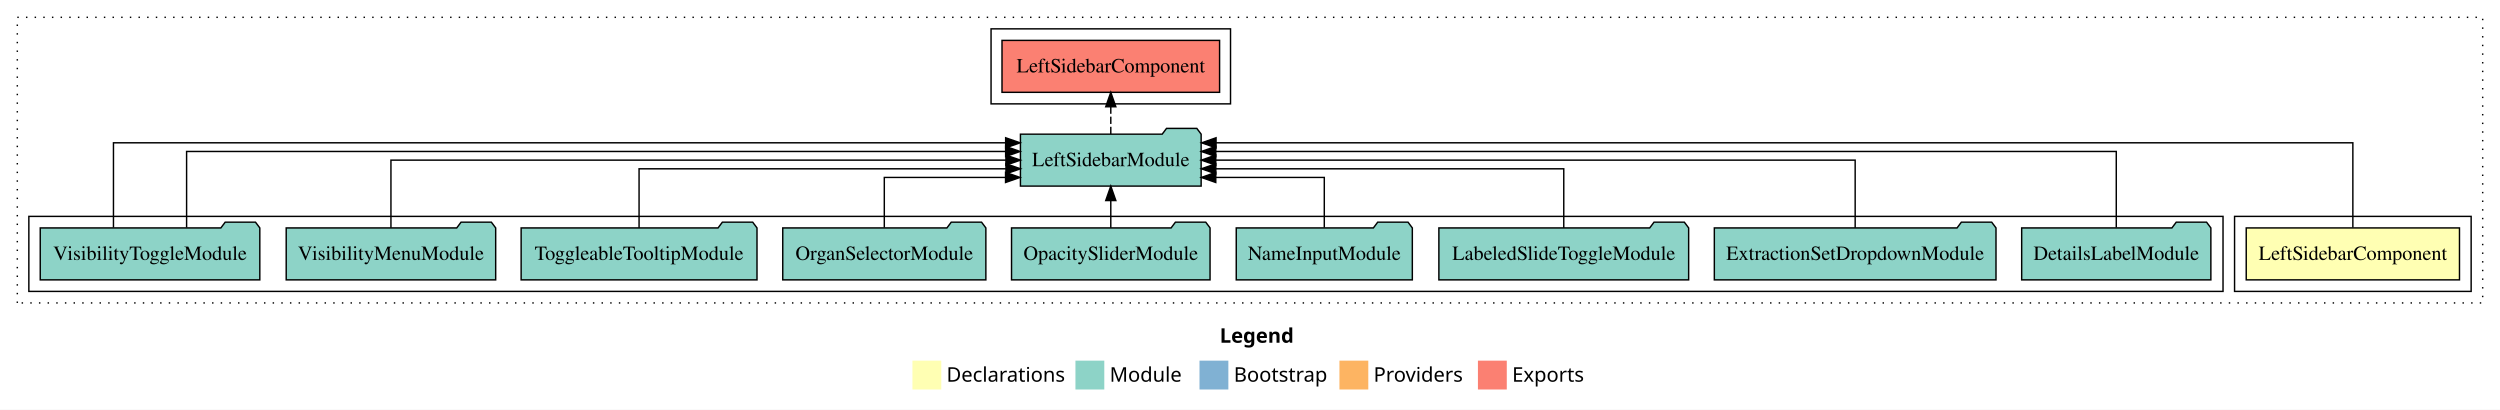
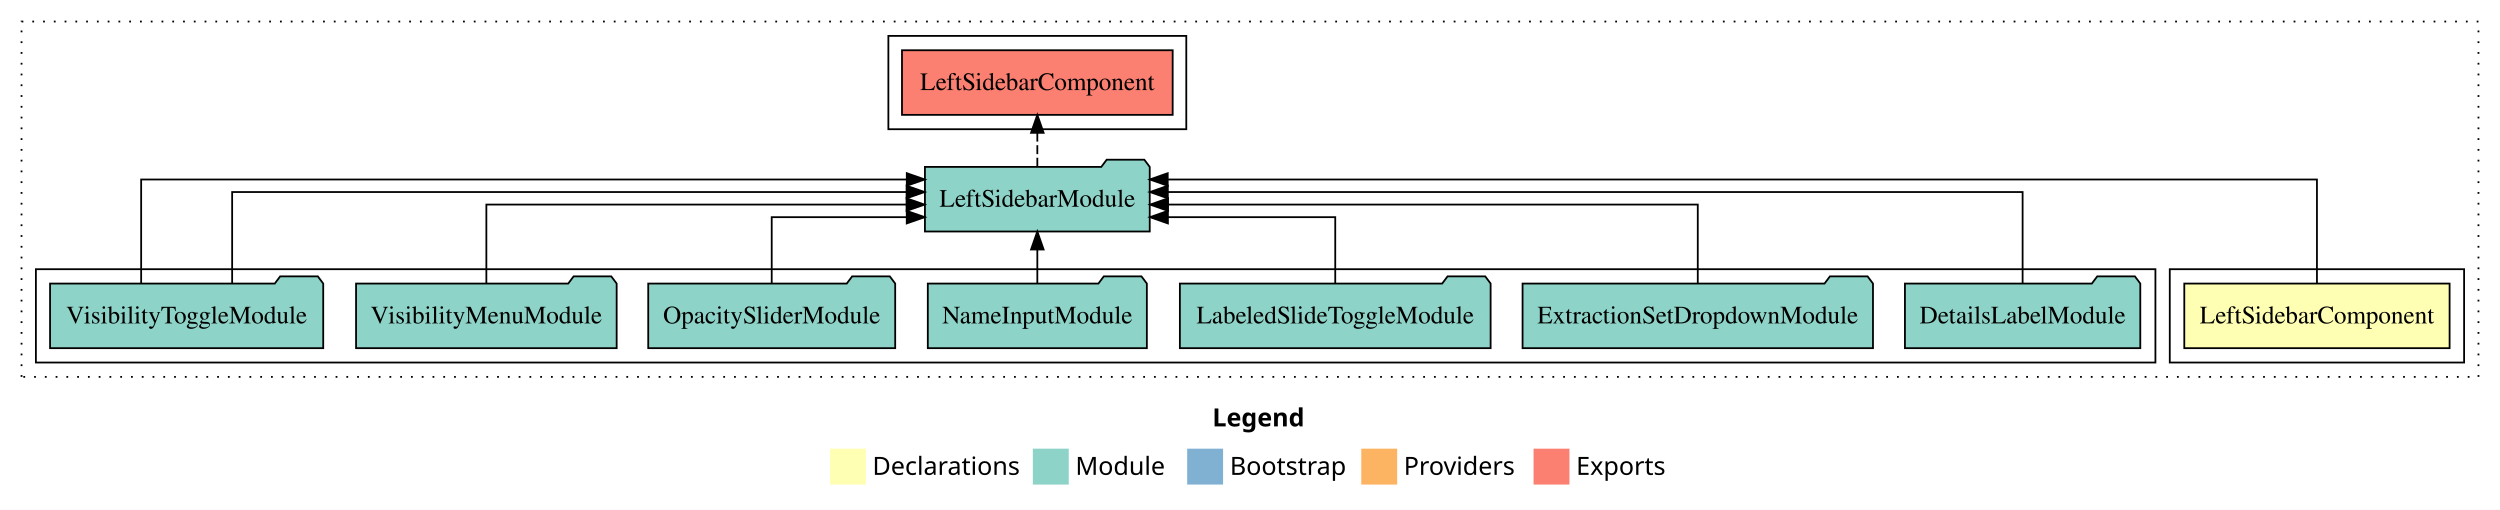
- <svg xmlns="http://www.w3.org/2000/svg" width="1733pt" height="284pt" viewBox="0.00 0.00 1733.00 284.00">
+ <svg xmlns="http://www.w3.org/2000/svg" width="1393pt" height="284pt" viewBox="0.00 0.00 1393.00 284.00">
  <g id="graph0" class="graph" transform="scale(1 1) rotate(0) translate(4 280)">
-     <polygon fill="#ffffff" stroke="transparent" points="-4,4 -4,-280 1729,-280 1729,4 -4,4" />
-     <text text-anchor="start" x="841.509" y="-42.4" font-family="sans-serif" font-weight="bold" font-size="14.00" fill="#000000">Legend</text>
-     <polygon fill="#ffffb3" stroke="transparent" points="628.5,-10 628.5,-30 648.5,-30 648.5,-10 628.5,-10" />
-     <text text-anchor="start" x="652.129" y="-15.4" font-family="sans-serif" font-size="14.00" fill="#000000">  Declarations</text>
-     <polygon fill="#8dd3c7" stroke="transparent" points="741.5,-10 741.5,-30 761.5,-30 761.5,-10 741.5,-10" />
-     <text text-anchor="start" x="765.225" y="-15.4" font-family="sans-serif" font-size="14.00" fill="#000000">  Module</text>
-     <polygon fill="#80b1d3" stroke="transparent" points="827.5,-10 827.5,-30 847.5,-30 847.5,-10 827.5,-10" />
-     <text text-anchor="start" x="851.281" y="-15.4" font-family="sans-serif" font-size="14.00" fill="#000000">  Bootstrap</text>
-     <polygon fill="#fdb462" stroke="transparent" points="924.5,-10 924.5,-30 944.5,-30 944.5,-10 924.5,-10" />
-     <text text-anchor="start" x="948.173" y="-15.4" font-family="sans-serif" font-size="14.00" fill="#000000">  Providers</text>
-     <polygon fill="#fb8072" stroke="transparent" points="1020.5,-10 1020.5,-30 1040.5,-30 1040.5,-10 1020.5,-10" />
-     <text text-anchor="start" x="1044.226" y="-15.4" font-family="sans-serif" font-size="14.00" fill="#000000">  Exports</text>
+     <polygon fill="#ffffff" stroke="transparent" points="-4,4 -4,-280 1389,-280 1389,4 -4,4" />
+     <text text-anchor="start" x="671.509" y="-42.4" font-family="sans-serif" font-weight="bold" font-size="14.00" fill="#000000">Legend</text>
+     <polygon fill="#ffffb3" stroke="transparent" points="458.5,-10 458.5,-30 478.5,-30 478.5,-10 458.5,-10" />
+     <text text-anchor="start" x="482.129" y="-15.4" font-family="sans-serif" font-size="14.00" fill="#000000">  Declarations</text>
+     <polygon fill="#8dd3c7" stroke="transparent" points="571.5,-10 571.5,-30 591.5,-30 591.5,-10 571.5,-10" />
+     <text text-anchor="start" x="595.225" y="-15.4" font-family="sans-serif" font-size="14.00" fill="#000000">  Module</text>
+     <polygon fill="#80b1d3" stroke="transparent" points="657.5,-10 657.5,-30 677.5,-30 677.5,-10 657.5,-10" />
+     <text text-anchor="start" x="681.281" y="-15.4" font-family="sans-serif" font-size="14.00" fill="#000000">  Bootstrap</text>
+     <polygon fill="#fdb462" stroke="transparent" points="754.5,-10 754.5,-30 774.5,-30 774.5,-10 754.5,-10" />
+     <text text-anchor="start" x="778.173" y="-15.4" font-family="sans-serif" font-size="14.00" fill="#000000">  Providers</text>
+     <polygon fill="#fb8072" stroke="transparent" points="850.5,-10 850.5,-30 870.5,-30 870.5,-10 850.5,-10" />
+     <text text-anchor="start" x="874.226" y="-15.4" font-family="sans-serif" font-size="14.00" fill="#000000">  Exports</text>
    <g id="clust1" class="cluster">
-       <polygon fill="none" stroke="#000000" stroke-dasharray="1,5" points="8,-70 8,-268 1717,-268 1717,-70 8,-70" />
+       <polygon fill="none" stroke="#000000" stroke-dasharray="1,5" points="8,-70 8,-268 1377,-268 1377,-70 8,-70" />
    </g>
    <g id="clust2" class="cluster">
-       <polygon fill="none" stroke="#000000" points="1545,-78 1545,-130 1709,-130 1709,-78 1545,-78" />
+       <polygon fill="none" stroke="#000000" points="1205,-78 1205,-130 1369,-130 1369,-78 1205,-78" />
    </g>
    <g id="clust4" class="cluster">
-       <polygon fill="none" stroke="#000000" points="16,-78 16,-130 1537,-130 1537,-78 16,-78" />
+       <polygon fill="none" stroke="#000000" points="16,-78 16,-130 1197,-130 1197,-78 16,-78" />
    </g>
    <g id="clust5" class="cluster">
-       <polygon fill="none" stroke="#000000" points="683,-208 683,-260 849,-260 849,-208 683,-208" />
+       <polygon fill="none" stroke="#000000" points="491,-208 491,-260 657,-260 657,-208 491,-208" />
    </g>
    <g id="node1" class="node">
-       <polygon fill="#ffffb3" stroke="#000000" points="1700.914,-122 1553.086,-122 1553.086,-86 1700.914,-86 1700.914,-122" />
-       <text text-anchor="middle" x="1627" y="-99.8" font-family="Times,serif" font-size="14.00" fill="#000000">LeftSidebarComponent</text>
+       <polygon fill="#ffffb3" stroke="#000000" points="1360.914,-122 1213.086,-122 1213.086,-86 1360.914,-86 1360.914,-122" />
+       <text text-anchor="middle" x="1287" y="-99.8" font-family="Times,serif" font-size="14.00" fill="#000000">LeftSidebarComponent</text>
    </g>
    <g id="node2" class="node">
-       <polygon fill="#8dd3c7" stroke="#000000" points="828.632,-187 825.632,-191 804.632,-191 801.632,-187 703.368,-187 703.368,-151 828.632,-151 828.632,-187" />
-       <text text-anchor="middle" x="766" y="-164.8" font-family="Times,serif" font-size="14.00" fill="#000000">LeftSidebarModule</text>
+       <polygon fill="#8dd3c7" stroke="#000000" points="636.632,-187 633.632,-191 612.632,-191 609.632,-187 511.368,-187 511.368,-151 636.632,-151 636.632,-187" />
+       <text text-anchor="middle" x="574" y="-164.8" font-family="Times,serif" font-size="14.00" fill="#000000">LeftSidebarModule</text>
    </g>
    <g id="edge1" class="edge">
-       <path fill="none" stroke="#000000" d="M1627,-122.248C1627,-145.018 1627,-181 1627,-181 1627,-181 838.963,-181 838.963,-181" />
-       <polygon fill="#000000" stroke="#000000" points="838.963,-177.5 828.963,-181 838.962,-184.5 838.963,-177.5" />
+       <path fill="none" stroke="#000000" d="M1287,-122.011C1287,-144.485 1287,-180 1287,-180 1287,-180 646.649,-180 646.649,-180" />
+       <polygon fill="#000000" stroke="#000000" points="646.649,-176.5 636.649,-180 646.649,-183.5 646.649,-176.5" />
    </g>
-     <g id="node12" class="node">
-       <polygon fill="#fb8072" stroke="#000000" points="841.414,-252 690.586,-252 690.586,-216 841.414,-216 841.414,-252" />
-       <text text-anchor="middle" x="766" y="-229.8" font-family="Times,serif" font-size="14.00" fill="#000000">LeftSidebarComponent </text>
+     <g id="node10" class="node">
+       <polygon fill="#fb8072" stroke="#000000" points="649.414,-252 498.586,-252 498.586,-216 649.414,-216 649.414,-252" />
+       <text text-anchor="middle" x="574" y="-229.8" font-family="Times,serif" font-size="14.00" fill="#000000">LeftSidebarComponent </text>
    </g>
-     <g id="edge12" class="edge">
-       <path fill="none" stroke="#000000" stroke-dasharray="5,2" d="M766,-187.106C766,-187.106 766,-205.991 766,-205.991" />
-       <polygon fill="#000000" stroke="#000000" points="762.5,-205.991 766,-215.991 769.5,-205.991 762.5,-205.991" />
+     <g id="edge10" class="edge">
+       <path fill="none" stroke="#000000" stroke-dasharray="5,2" d="M574,-187.106C574,-187.106 574,-205.991 574,-205.991" />
+       <polygon fill="#000000" stroke="#000000" points="570.5,-205.991 574,-215.991 577.5,-205.991 570.5,-205.991" />
    </g>
    <g id="node3" class="node">
-       <polygon fill="#8dd3c7" stroke="#000000" points="1528.574,-122 1525.574,-126 1504.574,-126 1501.574,-122 1397.426,-122 1397.426,-86 1528.574,-86 1528.574,-122" />
-       <text text-anchor="middle" x="1463" y="-99.8" font-family="Times,serif" font-size="14.00" fill="#000000">DetailsLabelModule</text>
+       <polygon fill="#8dd3c7" stroke="#000000" points="1188.574,-122 1185.574,-126 1164.574,-126 1161.574,-122 1057.426,-122 1057.426,-86 1188.574,-86 1188.574,-122" />
+       <text text-anchor="middle" x="1123" y="-99.8" font-family="Times,serif" font-size="14.00" fill="#000000">DetailsLabelModule</text>
    </g>
    <g id="edge2" class="edge">
-       <path fill="none" stroke="#000000" d="M1463,-122.284C1463,-143.321 1463,-175 1463,-175 1463,-175 838.775,-175 838.775,-175" />
-       <polygon fill="#000000" stroke="#000000" points="838.775,-171.5 828.775,-175 838.775,-178.5 838.775,-171.5" />
+       <path fill="none" stroke="#000000" d="M1123,-122.129C1123,-142.572 1123,-173 1123,-173 1123,-173 646.71,-173 646.71,-173" />
+       <polygon fill="#000000" stroke="#000000" points="646.71,-169.5 636.71,-173 646.71,-176.5 646.71,-169.5" />
    </g>
    <g id="node4" class="node">
-       <polygon fill="#8dd3c7" stroke="#000000" points="1379.626,-122 1376.626,-126 1355.626,-126 1352.626,-122 1184.374,-122 1184.374,-86 1379.626,-86 1379.626,-122" />
-       <text text-anchor="middle" x="1282" y="-99.8" font-family="Times,serif" font-size="14.00" fill="#000000">ExtractionSetDropdownModule</text>
+       <polygon fill="#8dd3c7" stroke="#000000" points="1039.626,-122 1036.626,-126 1015.626,-126 1012.626,-122 844.374,-122 844.374,-86 1039.626,-86 1039.626,-122" />
+       <text text-anchor="middle" x="942" y="-99.8" font-family="Times,serif" font-size="14.00" fill="#000000">ExtractionSetDropdownModule</text>
    </g>
    <g id="edge3" class="edge">
-       <path fill="none" stroke="#000000" d="M1282,-122.106C1282,-141.339 1282,-169 1282,-169 1282,-169 838.756,-169 838.756,-169" />
-       <polygon fill="#000000" stroke="#000000" points="838.756,-165.5 828.756,-169 838.756,-172.5 838.756,-165.5" />
+       <path fill="none" stroke="#000000" d="M942,-122.267C942,-140.555 942,-166 942,-166 942,-166 646.843,-166 646.843,-166" />
+       <polygon fill="#000000" stroke="#000000" points="646.843,-162.5 636.843,-166 646.843,-169.5 646.843,-162.5" />
    </g>
    <g id="node5" class="node">
-       <polygon fill="#8dd3c7" stroke="#000000" points="1166.573,-122 1163.573,-126 1142.573,-126 1139.573,-122 993.427,-122 993.427,-86 1166.573,-86 1166.573,-122" />
-       <text text-anchor="middle" x="1080" y="-99.8" font-family="Times,serif" font-size="14.00" fill="#000000">LabeledSlideToggleModule</text>
+       <polygon fill="#8dd3c7" stroke="#000000" points="826.573,-122 823.573,-126 802.573,-126 799.573,-122 653.427,-122 653.427,-86 826.573,-86 826.573,-122" />
+       <text text-anchor="middle" x="740" y="-99.8" font-family="Times,serif" font-size="14.00" fill="#000000">LabeledSlideToggleModule</text>
    </g>
    <g id="edge4" class="edge">
-       <path fill="none" stroke="#000000" d="M1080,-122.022C1080,-139.373 1080,-163 1080,-163 1080,-163 838.788,-163 838.788,-163" />
-       <polygon fill="#000000" stroke="#000000" points="838.788,-159.5 828.788,-163 838.788,-166.5 838.788,-159.5" />
+       <path fill="none" stroke="#000000" d="M740,-122.009C740,-138.049 740,-159 740,-159 740,-159 646.758,-159 646.758,-159" />
+       <polygon fill="#000000" stroke="#000000" points="646.758,-155.5 636.758,-159 646.757,-162.5 646.758,-155.5" />
    </g>
    <g id="node6" class="node">
-       <polygon fill="#8dd3c7" stroke="#000000" points="975.028,-122 972.028,-126 951.028,-126 948.028,-122 852.972,-122 852.972,-86 975.028,-86 975.028,-122" />
-       <text text-anchor="middle" x="914" y="-99.8" font-family="Times,serif" font-size="14.00" fill="#000000">NameInputModule</text>
+       <polygon fill="#8dd3c7" stroke="#000000" points="635.028,-122 632.028,-126 611.028,-126 608.028,-122 512.972,-122 512.972,-86 635.028,-86 635.028,-122" />
+       <text text-anchor="middle" x="574" y="-99.8" font-family="Times,serif" font-size="14.00" fill="#000000">NameInputModule</text>
    </g>
    <g id="edge5" class="edge">
-       <path fill="none" stroke="#000000" d="M914,-122.24C914,-137.571 914,-157 914,-157 914,-157 838.765,-157 838.765,-157" />
-       <polygon fill="#000000" stroke="#000000" points="838.765,-153.5 828.765,-157 838.765,-160.5 838.765,-153.5" />
+       <path fill="none" stroke="#000000" d="M574,-122.106C574,-122.106 574,-140.991 574,-140.991" />
+       <polygon fill="#000000" stroke="#000000" points="570.5,-140.991 574,-150.991 577.5,-140.991 570.5,-140.991" />
    </g>
    <g id="node7" class="node">
-       <polygon fill="#8dd3c7" stroke="#000000" points="834.806,-122 831.806,-126 810.806,-126 807.806,-122 697.194,-122 697.194,-86 834.806,-86 834.806,-122" />
-       <text text-anchor="middle" x="766" y="-99.8" font-family="Times,serif" font-size="14.00" fill="#000000">OpacitySliderModule</text>
+       <polygon fill="#8dd3c7" stroke="#000000" points="494.806,-122 491.806,-126 470.806,-126 467.806,-122 357.194,-122 357.194,-86 494.806,-86 494.806,-122" />
+       <text text-anchor="middle" x="426" y="-99.8" font-family="Times,serif" font-size="14.00" fill="#000000">OpacitySliderModule</text>
    </g>
    <g id="edge6" class="edge">
-       <path fill="none" stroke="#000000" d="M766,-122.106C766,-122.106 766,-140.991 766,-140.991" />
-       <polygon fill="#000000" stroke="#000000" points="762.5,-140.991 766,-150.991 769.5,-140.991 762.5,-140.991" />
+       <path fill="none" stroke="#000000" d="M426,-122.009C426,-138.049 426,-159 426,-159 426,-159 501.235,-159 501.235,-159" />
+       <polygon fill="#000000" stroke="#000000" points="501.235,-162.5 511.235,-159 501.235,-155.5 501.235,-162.5" />
    </g>
    <g id="node8" class="node">
-       <polygon fill="#8dd3c7" stroke="#000000" points="679.4,-122 676.4,-126 655.4,-126 652.4,-122 538.6,-122 538.6,-86 679.4,-86 679.4,-122" />
-       <text text-anchor="middle" x="609" y="-99.8" font-family="Times,serif" font-size="14.00" fill="#000000">OrganSelectorModule</text>
-     </g>
-     <g id="edge7" class="edge">
-       <path fill="none" stroke="#000000" d="M609,-122.24C609,-137.571 609,-157 609,-157 609,-157 693.047,-157 693.047,-157" />
-       <polygon fill="#000000" stroke="#000000" points="693.047,-160.5 703.047,-157 693.047,-153.5 693.047,-160.5" />
-     </g>
-     <g id="node9" class="node">
-       <polygon fill="#8dd3c7" stroke="#000000" points="520.752,-122 517.752,-126 496.752,-126 493.752,-122 357.248,-122 357.248,-86 520.752,-86 520.752,-122" />
-       <text text-anchor="middle" x="439" y="-99.8" font-family="Times,serif" font-size="14.00" fill="#000000">ToggleableTooltipModule</text>
-     </g>
-     <g id="edge8" class="edge">
-       <path fill="none" stroke="#000000" d="M439,-122.022C439,-139.373 439,-163 439,-163 439,-163 693.338,-163 693.338,-163" />
-       <polygon fill="#000000" stroke="#000000" points="693.338,-166.5 703.338,-163 693.338,-159.5 693.338,-166.5" />
-     </g>
-     <g id="node10" class="node">
      <polygon fill="#8dd3c7" stroke="#000000" points="339.604,-122 336.604,-126 315.604,-126 312.604,-122 194.396,-122 194.396,-86 339.604,-86 339.604,-122" />
      <text text-anchor="middle" x="267" y="-99.8" font-family="Times,serif" font-size="14.00" fill="#000000">VisibilityMenuModule</text>
    </g>
-     <g id="edge9" class="edge">
-       <path fill="none" stroke="#000000" d="M267,-122.106C267,-141.339 267,-169 267,-169 267,-169 693.307,-169 693.307,-169" />
-       <polygon fill="#000000" stroke="#000000" points="693.307,-172.5 703.307,-169 693.307,-165.5 693.307,-172.5" />
+     <g id="edge7" class="edge">
+       <path fill="none" stroke="#000000" d="M267,-122.267C267,-140.555 267,-166 267,-166 267,-166 501.133,-166 501.133,-166" />
+       <polygon fill="#000000" stroke="#000000" points="501.133,-169.5 511.133,-166 501.133,-162.5 501.133,-169.5" />
    </g>
-     <g id="node11" class="node">
+     <g id="node9" class="node">
      <polygon fill="#8dd3c7" stroke="#000000" points="176.102,-122 173.102,-126 152.102,-126 149.102,-122 23.898,-122 23.898,-86 176.102,-86 176.102,-122" />
      <text text-anchor="middle" x="100" y="-99.8" font-family="Times,serif" font-size="14.00" fill="#000000">VisibilityToggleModule</text>
    </g>
-     <g id="edge10" class="edge">
-       <path fill="none" stroke="#000000" d="M74.65,-122.248C74.65,-145.018 74.65,-181 74.65,-181 74.65,-181 693.121,-181 693.121,-181" />
-       <polygon fill="#000000" stroke="#000000" points="693.122,-184.5 703.121,-181 693.121,-177.5 693.122,-184.5" />
+     <g id="edge8" class="edge">
+       <path fill="none" stroke="#000000" d="M125.35,-122.129C125.35,-142.572 125.35,-173 125.35,-173 125.35,-173 501.145,-173 501.145,-173" />
+       <polygon fill="#000000" stroke="#000000" points="501.145,-176.5 511.145,-173 501.145,-169.5 501.145,-176.5" />
    </g>
-     <g id="edge11" class="edge">
-       <path fill="none" stroke="#000000" d="M125.35,-122.284C125.35,-143.321 125.35,-175 125.35,-175 125.35,-175 693.112,-175 693.112,-175" />
-       <polygon fill="#000000" stroke="#000000" points="693.112,-178.5 703.112,-175 693.112,-171.5 693.112,-178.5" />
+     <g id="edge9" class="edge">
+       <path fill="none" stroke="#000000" d="M74.65,-122.011C74.65,-144.485 74.65,-180 74.65,-180 74.65,-180 501.262,-180 501.262,-180" />
+       <polygon fill="#000000" stroke="#000000" points="501.263,-183.5 511.262,-180 501.262,-176.5 501.263,-183.5" />
    </g>
  </g>
</svg>
